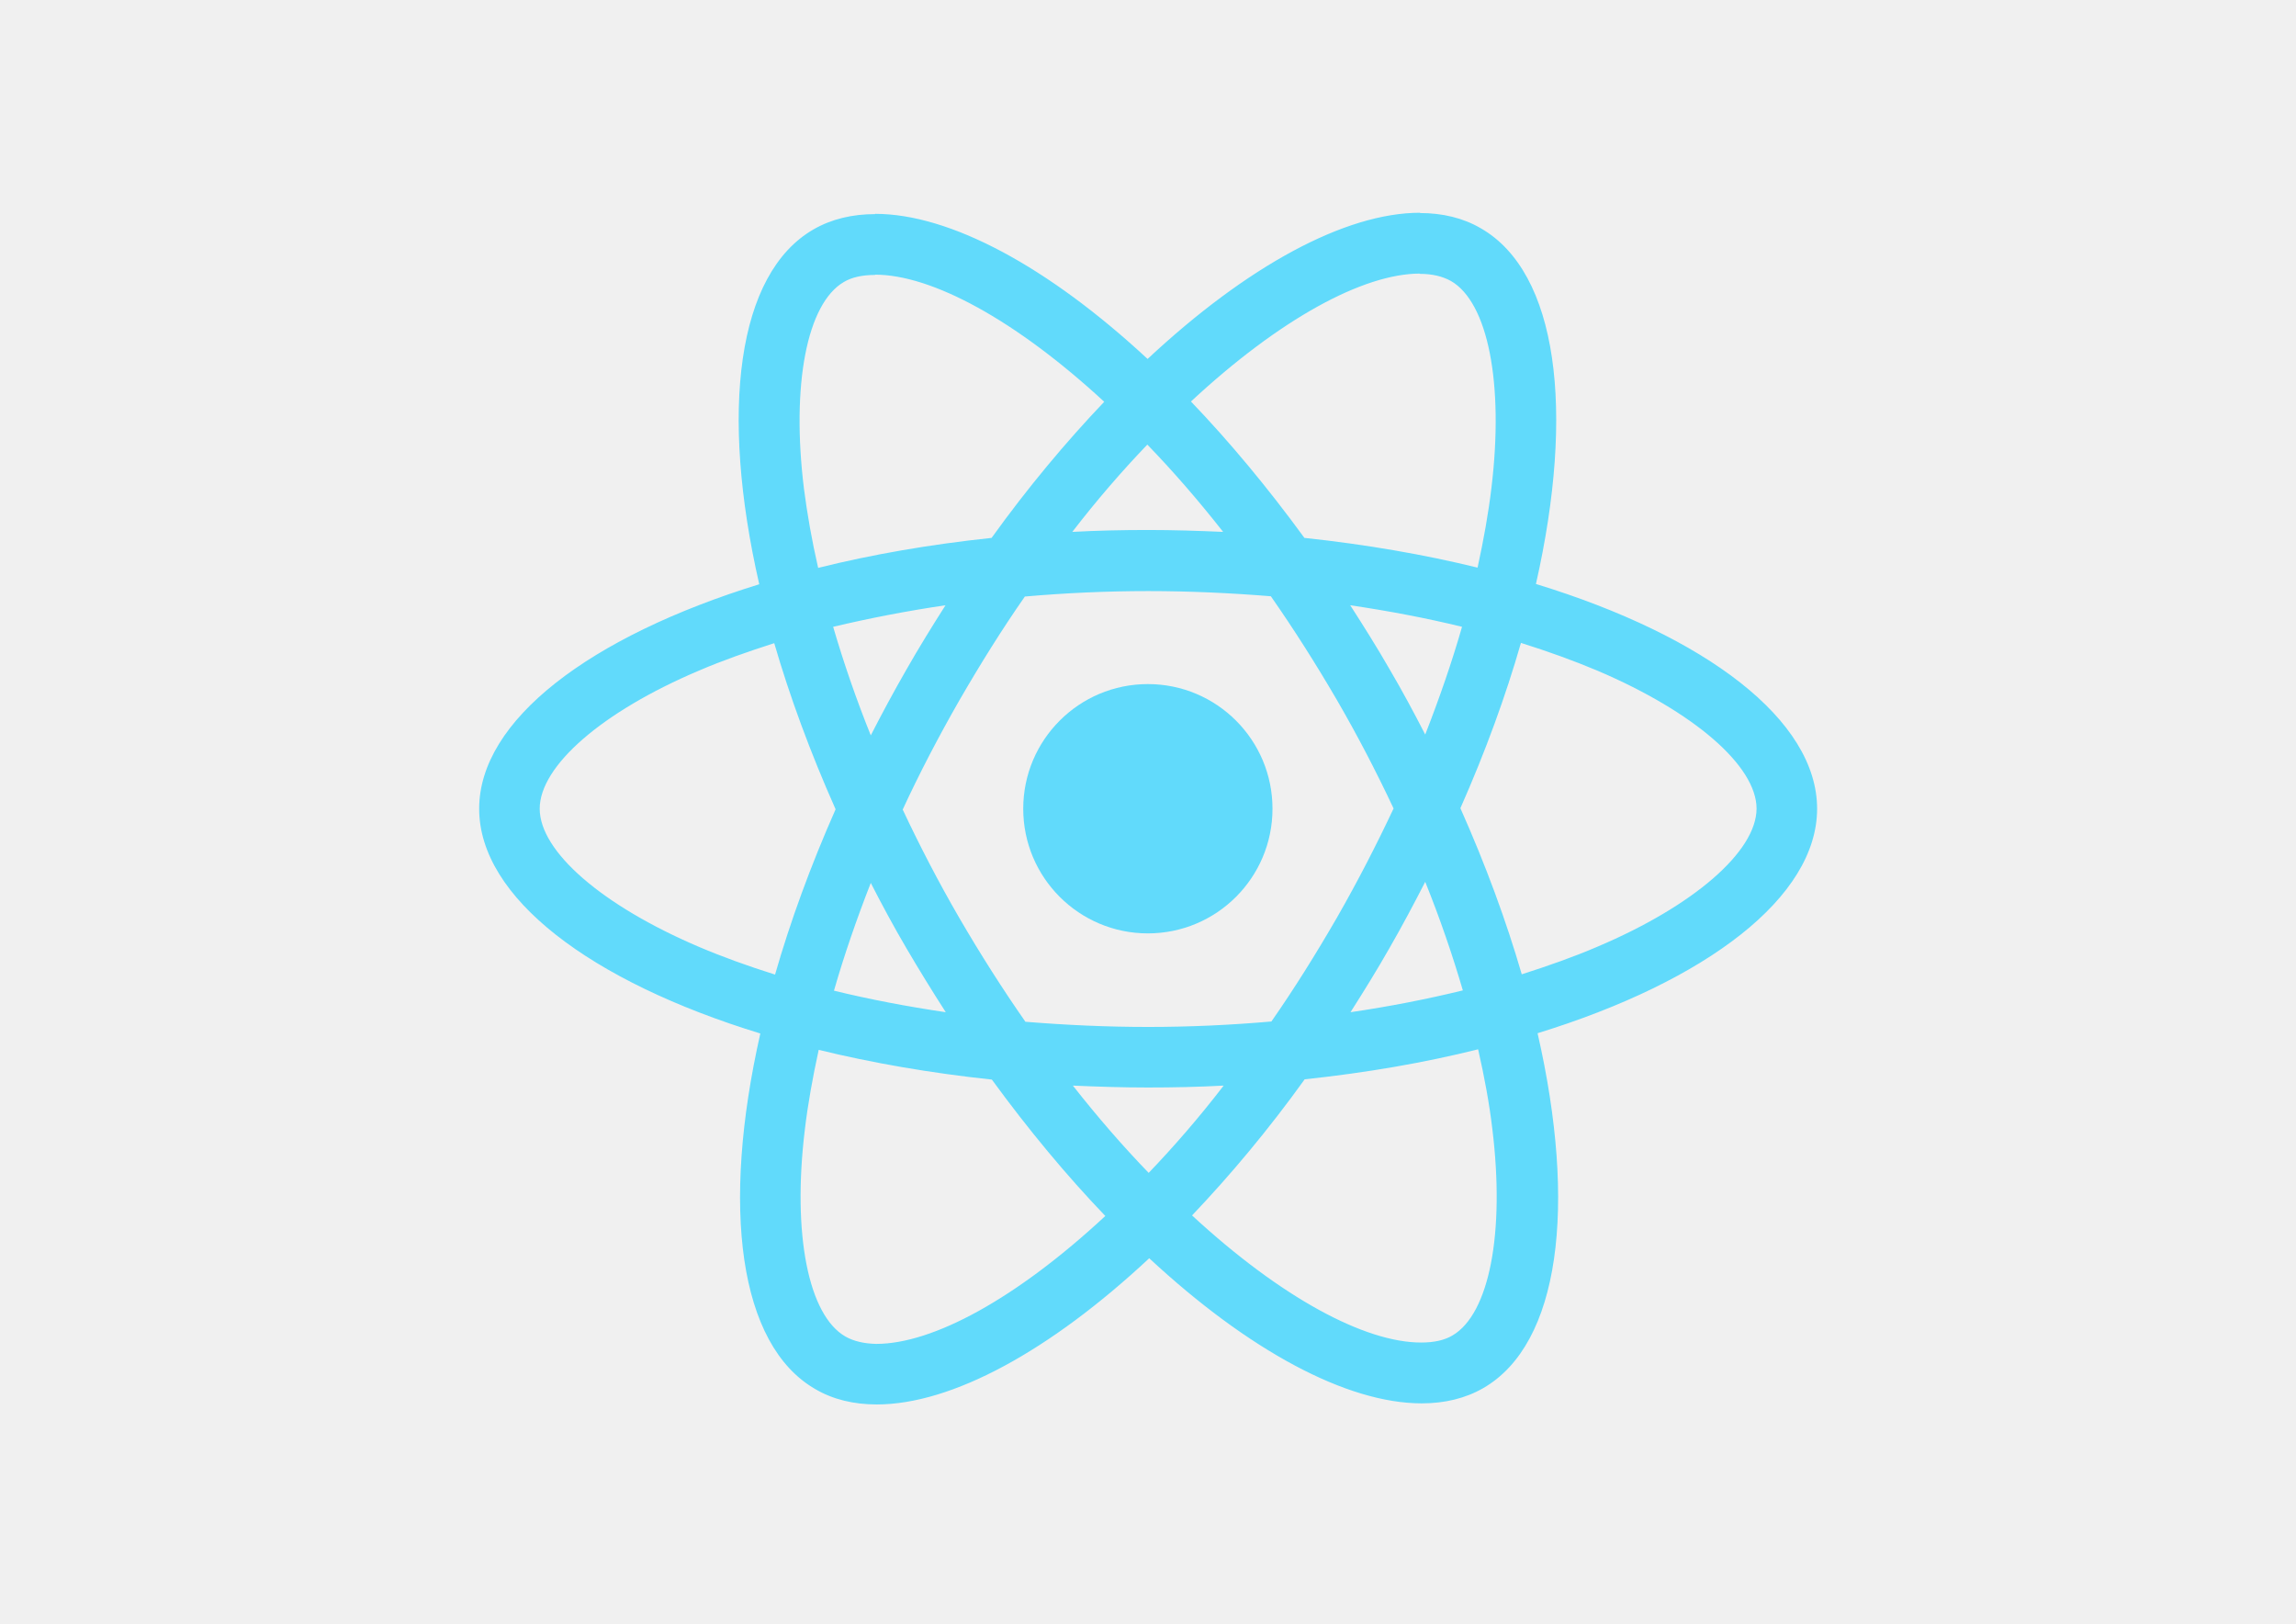
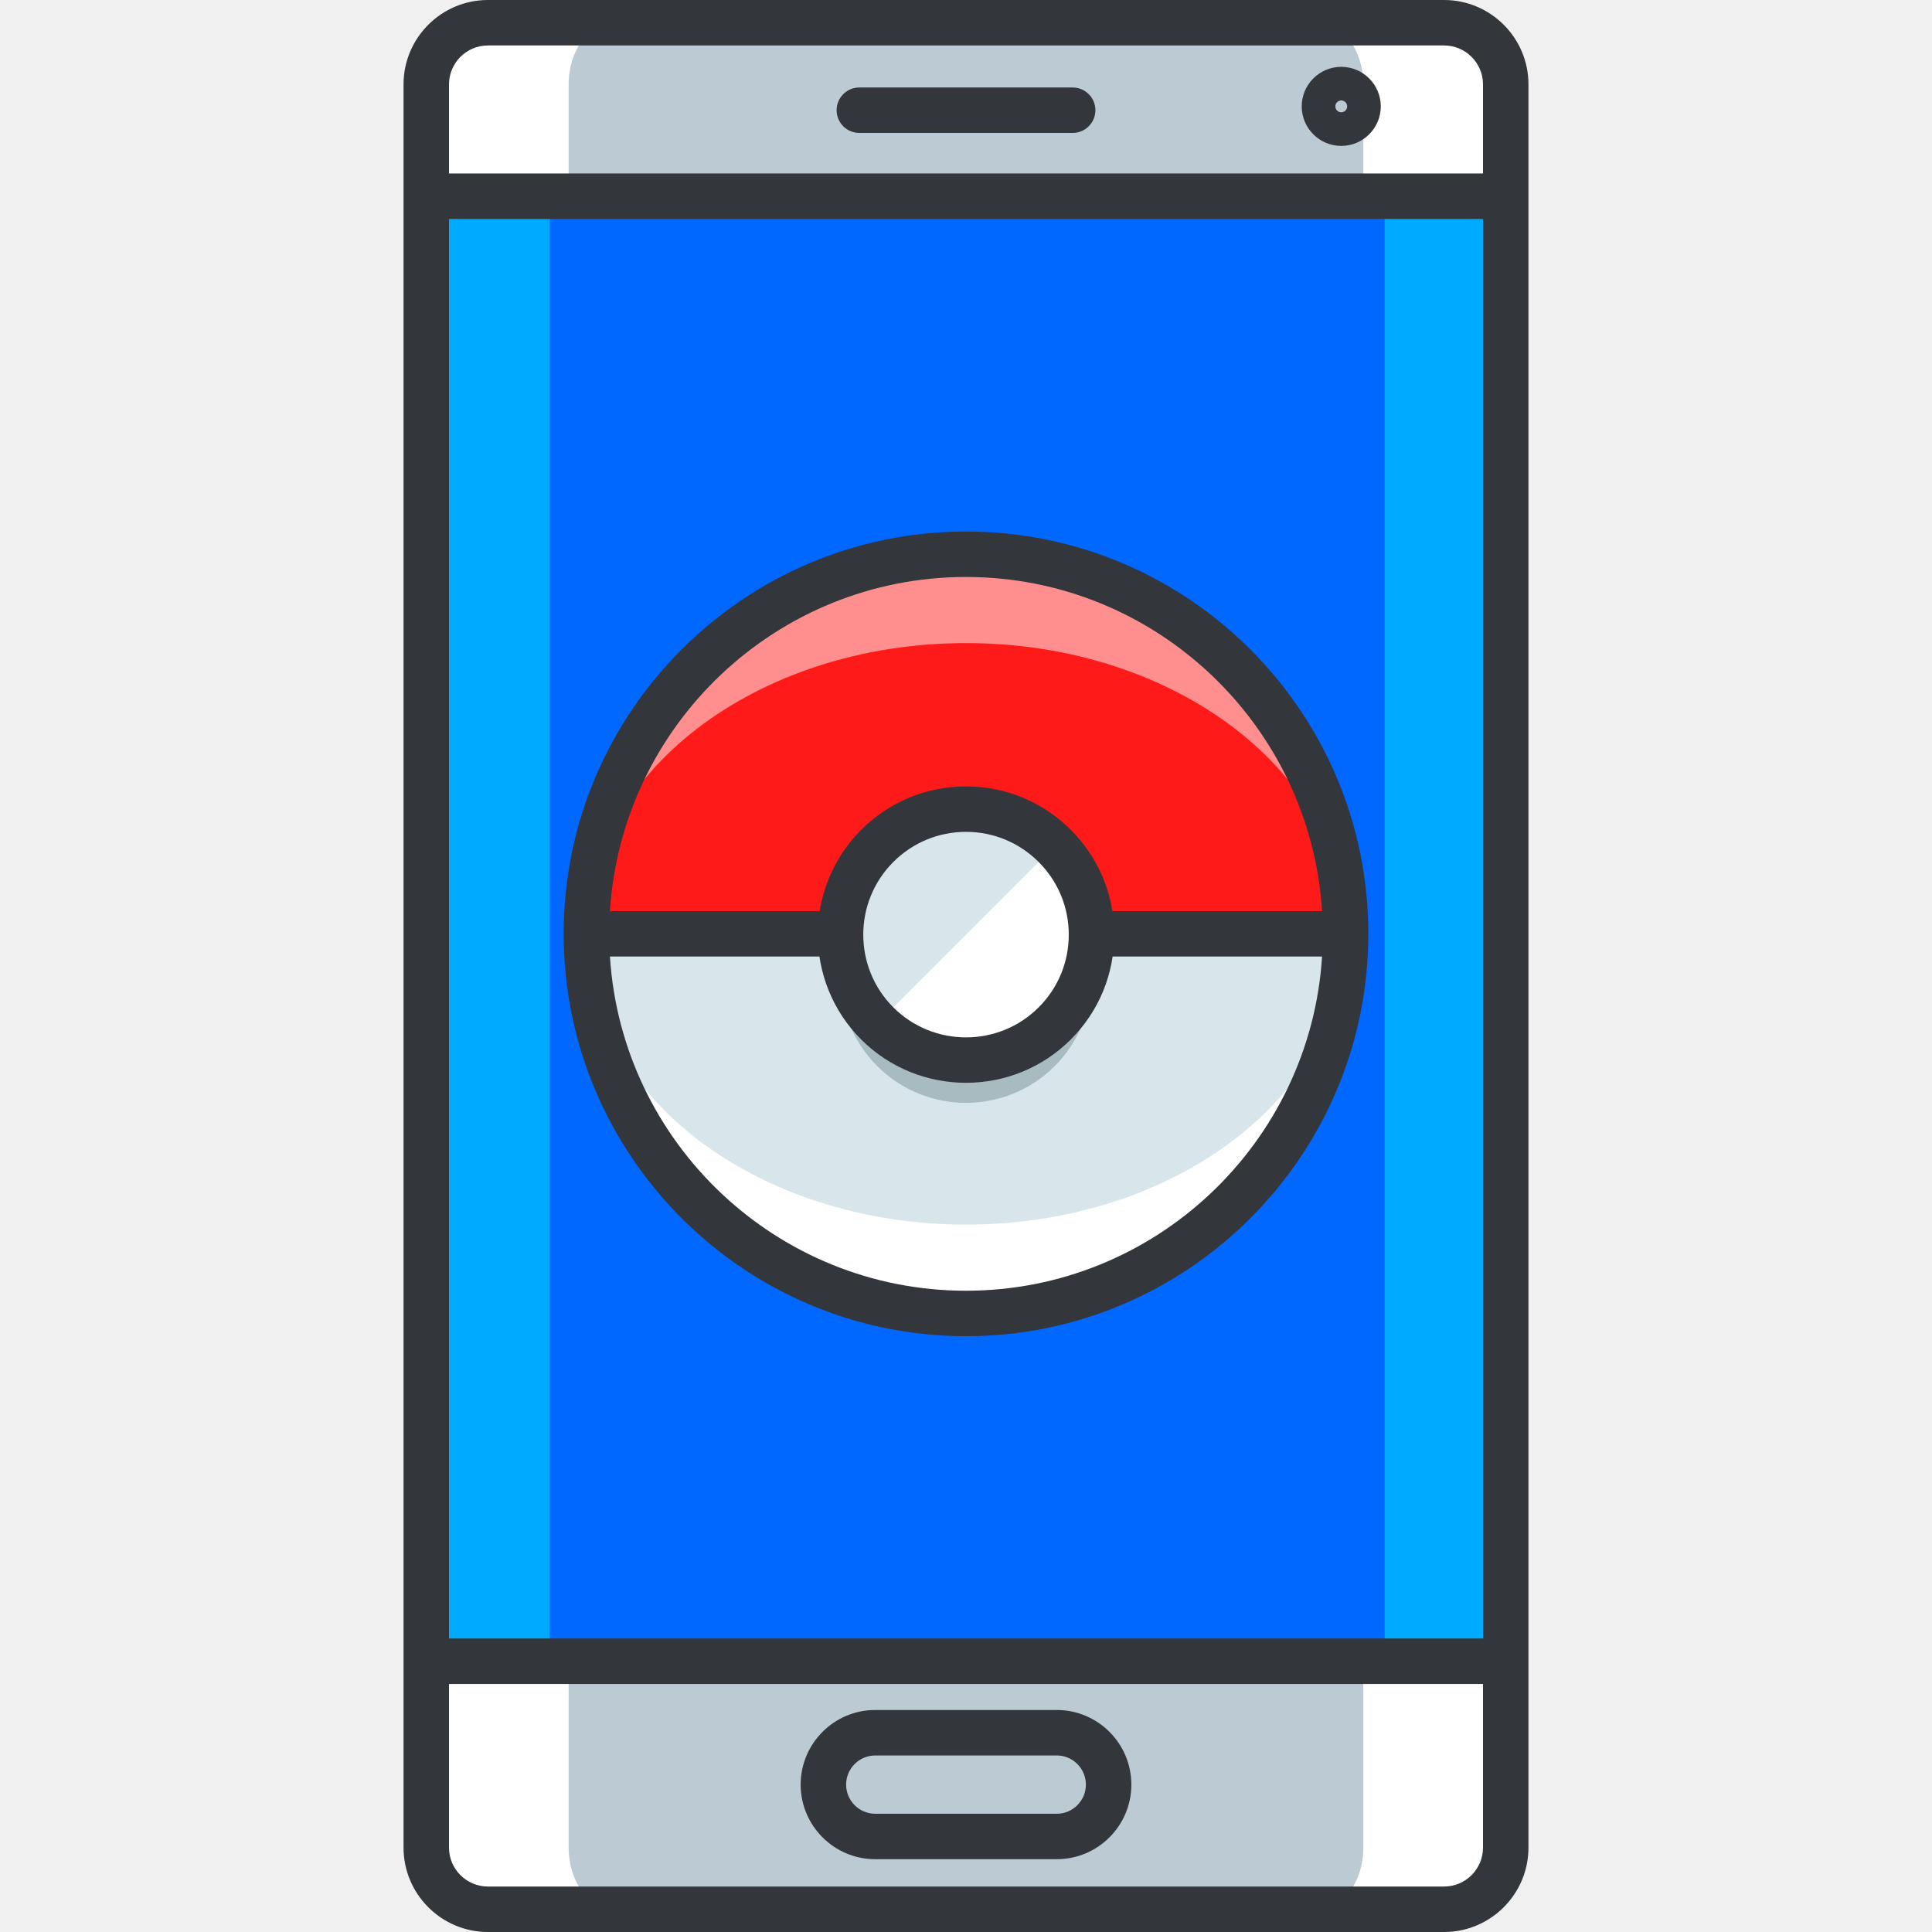
- <svg xmlns="http://www.w3.org/2000/svg" viewBox="0 0 841.9 595.3">
-   <g fill="#61DAFB">
-     <path d="M666.3 296.5c0-32.5-40.7-63.3-103.1-82.4 14.4-63.6 8-114.2-20.2-130.4-6.5-3.8-14.1-5.6-22.4-5.6v22.3c4.6 0 8.3.9 11.4 2.6 13.6 7.8 19.5 37.5 14.9 75.7-1.1 9.4-2.9 19.3-5.1 29.4-19.6-4.8-41-8.5-63.5-10.9-13.5-18.5-27.5-35.3-41.6-50 32.6-30.3 63.2-46.9 84-46.9V78c-27.5 0-63.5 19.6-99.9 53.6-36.4-33.8-72.4-53.2-99.9-53.2v22.3c20.7 0 51.4 16.5 84 46.6-14 14.7-28 31.4-41.3 49.9-22.6 2.4-44 6.1-63.6 11-2.3-10-4-19.7-5.2-29-4.7-38.2 1.1-67.9 14.6-75.8 3-1.8 6.9-2.6 11.5-2.6V78.5c-8.4 0-16 1.8-22.6 5.6-28.1 16.2-34.4 66.7-19.9 130.1-62.2 19.2-102.7 49.9-102.7 82.3 0 32.5 40.7 63.3 103.1 82.4-14.4 63.6-8 114.2 20.2 130.4 6.5 3.8 14.1 5.6 22.5 5.6 27.5 0 63.5-19.6 99.9-53.6 36.4 33.8 72.4 53.2 99.9 53.2 8.4 0 16-1.8 22.6-5.6 28.1-16.2 34.4-66.7 19.9-130.1 62-19.1 102.5-49.9 102.5-82.3zm-130.2-66.7c-3.7 12.9-8.3 26.2-13.5 39.5-4.1-8-8.4-16-13.1-24-4.6-8-9.5-15.8-14.4-23.4 14.2 2.1 27.9 4.7 41 7.9zm-45.8 106.5c-7.8 13.5-15.8 26.3-24.1 38.2-14.9 1.3-30 2-45.2 2-15.1 0-30.2-.7-45-1.9-8.3-11.9-16.4-24.6-24.2-38-7.6-13.1-14.5-26.4-20.8-39.8 6.2-13.4 13.2-26.8 20.7-39.9 7.8-13.5 15.8-26.3 24.1-38.2 14.9-1.3 30-2 45.2-2 15.1 0 30.2.7 45 1.9 8.3 11.9 16.4 24.6 24.2 38 7.6 13.1 14.5 26.4 20.8 39.8-6.3 13.4-13.2 26.8-20.7 39.9zm32.3-13c5.4 13.4 10 26.8 13.8 39.8-13.1 3.2-26.9 5.9-41.2 8 4.9-7.7 9.8-15.6 14.4-23.7 4.6-8 8.9-16.1 13-24.1zM421.2 430c-9.3-9.6-18.6-20.3-27.8-32 9 .4 18.2.7 27.5.7 9.4 0 18.7-.2 27.8-.7-9 11.7-18.3 22.4-27.5 32zm-74.4-58.9c-14.2-2.1-27.9-4.7-41-7.9 3.7-12.9 8.3-26.2 13.5-39.5 4.1 8 8.4 16 13.1 24 4.7 8 9.5 15.8 14.4 23.4zM420.7 163c9.3 9.6 18.6 20.3 27.8 32-9-.4-18.2-.7-27.5-.7-9.4 0-18.7.2-27.8.7 9-11.7 18.3-22.4 27.5-32zm-74 58.9c-4.9 7.7-9.8 15.6-14.4 23.7-4.6 8-8.9 16-13 24-5.4-13.4-10-26.8-13.8-39.8 13.1-3.1 26.9-5.8 41.2-7.9zm-90.5 125.2c-35.4-15.1-58.3-34.9-58.3-50.6 0-15.7 22.9-35.6 58.3-50.6 8.6-3.7 18-7 27.7-10.1 5.7 19.6 13.2 40 22.5 60.9-9.2 20.8-16.6 41.1-22.2 60.6-9.9-3.1-19.3-6.5-28-10.2zM310 490c-13.6-7.8-19.5-37.5-14.9-75.7 1.1-9.4 2.9-19.3 5.1-29.4 19.6 4.8 41 8.5 63.5 10.9 13.5 18.5 27.5 35.3 41.6 50-32.6 30.3-63.2 46.9-84 46.9-4.5-.1-8.3-1-11.3-2.7zm237.2-76.2c4.7 38.2-1.1 67.9-14.6 75.8-3 1.8-6.9 2.6-11.5 2.6-20.7 0-51.4-16.5-84-46.6 14-14.7 28-31.4 41.3-49.9 22.6-2.4 44-6.1 63.6-11 2.3 10.1 4.1 19.8 5.2 29.1zm38.5-66.7c-8.6 3.7-18 7-27.7 10.1-5.7-19.6-13.2-40-22.5-60.9 9.2-20.8 16.6-41.1 22.2-60.6 9.9 3.1 19.3 6.5 28.1 10.2 35.4 15.1 58.3 34.9 58.3 50.6-.1 15.7-23 35.6-58.4 50.6zM320.8 78.4z" />
-     <circle cx="420.9" cy="296.5" r="45.7" />
-     <path d="M520.5 78.1z" />
+ <svg xmlns="http://www.w3.org/2000/svg" version="1.1" id="Layer_1" x="0px" y="0px" viewBox="0 0 127.5 127.5" style="enable-background:new 0 0 127.5 127.5;" xml:space="preserve">
+   <g>
+     <g>
+       <path style="fill:#FFFFFF;" d="M99.369,121.93c0,2.248-1.822,4.07-4.07,4.07H32.201c-2.248,0-4.07-1.822-4.07-4.07V5.57    c0-2.248,1.822-4.07,4.07-4.07h63.098c2.248,0,4.07,1.822,4.07,4.07V121.93z" />
+     </g>
+     <g>
+       <path style="fill:#BCCAD3;" d="M89.973,121.93c0,2.248-1.34,4.07-2.996,4.07H40.521c-1.652,0-2.994-1.822-2.994-4.07V5.57    c0-2.248,1.342-4.07,2.994-4.07h46.455c1.656,0,2.996,1.822,2.996,4.07V121.93z" />
+     </g>
+     <g>
+       <rect x="28.131" y="13.287" style="fill:#00AAFF;" width="71.238" height="96.684" />
+     </g>
+     <g>
+       <rect x="36.283" y="13.287" style="fill:#0068FF;" width="55.094" height="96.684" />
+     </g>
+     <path style="fill:#33363A;" d="M95.299,0H32.201c-3.071,0-5.57,2.499-5.57,5.57v7.379v96.682v12.299c0,3.071,2.499,5.57,5.57,5.57   h63.098c3.071,0,5.57-2.499,5.57-5.57v-12.299V12.949V5.57C100.869,2.499,98.37,0,95.299,0z M32.201,3h63.098   c1.417,0,2.57,1.153,2.57,2.57v5.879H29.631V5.57C29.631,4.153,30.784,3,32.201,3z M97.869,108.131H29.631V14.449h68.238V108.131z    M95.299,124.5H32.201c-1.417,0-2.57-1.153-2.57-2.57v-10.799h68.238v10.799C97.869,123.347,96.716,124.5,95.299,124.5z" />
+     <g>
+       <path style="fill:#33363A;" d="M69.74,122.695H57.76c-2.714,0-4.922-2.208-4.922-4.922c0-2.715,2.208-4.924,4.922-4.924h11.98    c2.714,0,4.922,2.209,4.922,4.924C74.662,120.487,72.454,122.695,69.74,122.695z M57.76,115.85c-1.06,0-1.922,0.863-1.922,1.924    c0,1.06,0.862,1.922,1.922,1.922h11.98c1.06,0,1.922-0.862,1.922-1.922c0-1.061-0.862-1.924-1.922-1.924H57.76z" />
+     </g>
+     <g>
+       <path style="fill:#33363A;" d="M88.514,9.629c-1.438,0-2.609-1.17-2.609-2.608c0-1.439,1.171-2.61,2.609-2.61    s2.609,1.171,2.609,2.61C91.123,8.459,89.952,9.629,88.514,9.629z M88.514,6.629c-0.216,0-0.391,0.176-0.391,0.392    c0,0.215,0.175,0.39,0.391,0.39s0.391-0.175,0.391-0.39C88.904,6.801,88.732,6.629,88.514,6.629z" />
+     </g>
+     <g>
+       <path style="fill:#33363A;" d="M70.789,8.773H56.711c-0.828,0-1.5-0.671-1.5-1.5s0.672-1.5,1.5-1.5h14.078    c0.828,0,1.5,0.671,1.5,1.5S71.617,8.773,70.789,8.773z" />
+     </g>
+     <g>
+       <path style="fill:#FF8F8F;" d="M88.801,61.626c0,13.838-11.217,25.054-25.051,25.054c-13.836,0-25.051-11.216-25.051-25.054    c0-13.834,11.215-25.049,25.051-25.049C77.584,36.577,88.801,47.792,88.801,61.626z" />
+     </g>
+     <g>
+       <path style="fill:#FF1A1A;" d="M88.801,61.626c0,10.599-11.217,19.19-25.051,19.19c-13.836,0-25.051-8.592-25.051-19.19    c0-10.594,11.215-19.186,25.051-19.186C77.584,42.44,88.801,51.032,88.801,61.626z" />
+     </g>
+     <g>
+       <path style="fill:#FFFFFF;" d="M38.699,61.626c0,13.838,11.215,25.054,25.051,25.054c13.834,0,25.051-11.216,25.051-25.054H38.699    z" />
+     </g>
+     <g>
+       <path style="fill:#D8E5EA;" d="M63.75,80.816c13.834,0,25.051-8.592,25.051-19.19H38.699    C38.699,72.225,49.914,80.816,63.75,80.816z" />
+     </g>
+     <path style="fill:#33363A;" d="M63.75,35.077c-14.641,0-26.551,11.91-26.551,26.549c0,14.642,11.91,26.554,26.551,26.554   s26.551-11.912,26.551-26.554C90.301,46.987,78.391,35.077,63.75,35.077z M63.75,38.077c12.482,0,22.721,9.761,23.498,22.049   H40.252C41.029,47.838,51.268,38.077,63.75,38.077z M63.75,85.18c-12.482,0-22.721-9.763-23.498-22.054h46.996   C86.471,75.417,76.232,85.18,63.75,85.18z" />
+     <g>
+       <g>
+         <path style="fill:#A7BBC1;" d="M69.605,58.64c3.236,3.238,3.236,8.479,0,11.715c-3.234,3.235-8.477,3.235-11.713,0     c-3.234-3.236-3.234-8.477,0-11.715C61.129,55.407,66.371,55.407,69.605,58.64z" />
+       </g>
+       <g>
+         <path style="fill:#FFFFFF;" d="M69.605,55.825c3.236,3.234,3.236,8.479,0,11.715c-3.234,3.231-8.477,3.231-11.713,0     c-3.234-3.236-3.234-8.48,0-11.715C61.129,52.589,66.371,52.589,69.605,55.825z" />
+       </g>
+       <g>
+         <path style="fill:#D8E5EA;" d="M57.893,67.54c-3.234-3.236-3.234-8.48,0-11.715c3.236-3.236,8.479-3.236,11.713,0" />
+       </g>
+       <g>
+         <path style="fill:#33363A;" d="M63.75,71.458c-2.505,0-5.01-0.952-6.917-2.856c-3.814-3.817-3.814-10.023-0.001-13.837     c1.849-1.849,4.306-2.867,6.918-2.867s5.068,1.018,6.916,2.866l0,0v0l0,0c1.849,1.848,2.866,4.304,2.866,6.917     c0,2.613-1.018,5.07-2.866,6.918C68.76,70.505,66.255,71.458,63.75,71.458z M63.75,54.898c-1.812,0-3.515,0.706-4.797,1.988     c-2.644,2.644-2.644,6.948,0,9.594c2.646,2.642,6.951,2.641,9.592,0c1.282-1.282,1.987-2.985,1.987-4.797     c0-1.812-0.705-3.515-1.987-4.796c0,0,0,0,0,0C67.264,55.604,65.561,54.898,63.75,54.898z" />
+       </g>
+     </g>
  </g>
+   <g>
+ </g>
+   <g>
+ </g>
+   <g>
+ </g>
+   <g>
+ </g>
+   <g>
+ </g>
+   <g>
+ </g>
+   <g>
+ </g>
+   <g>
+ </g>
+   <g>
+ </g>
+   <g>
+ </g>
+   <g>
+ </g>
+   <g>
+ </g>
+   <g>
+ </g>
+   <g>
+ </g>
+   <g>
+ </g>
</svg>
